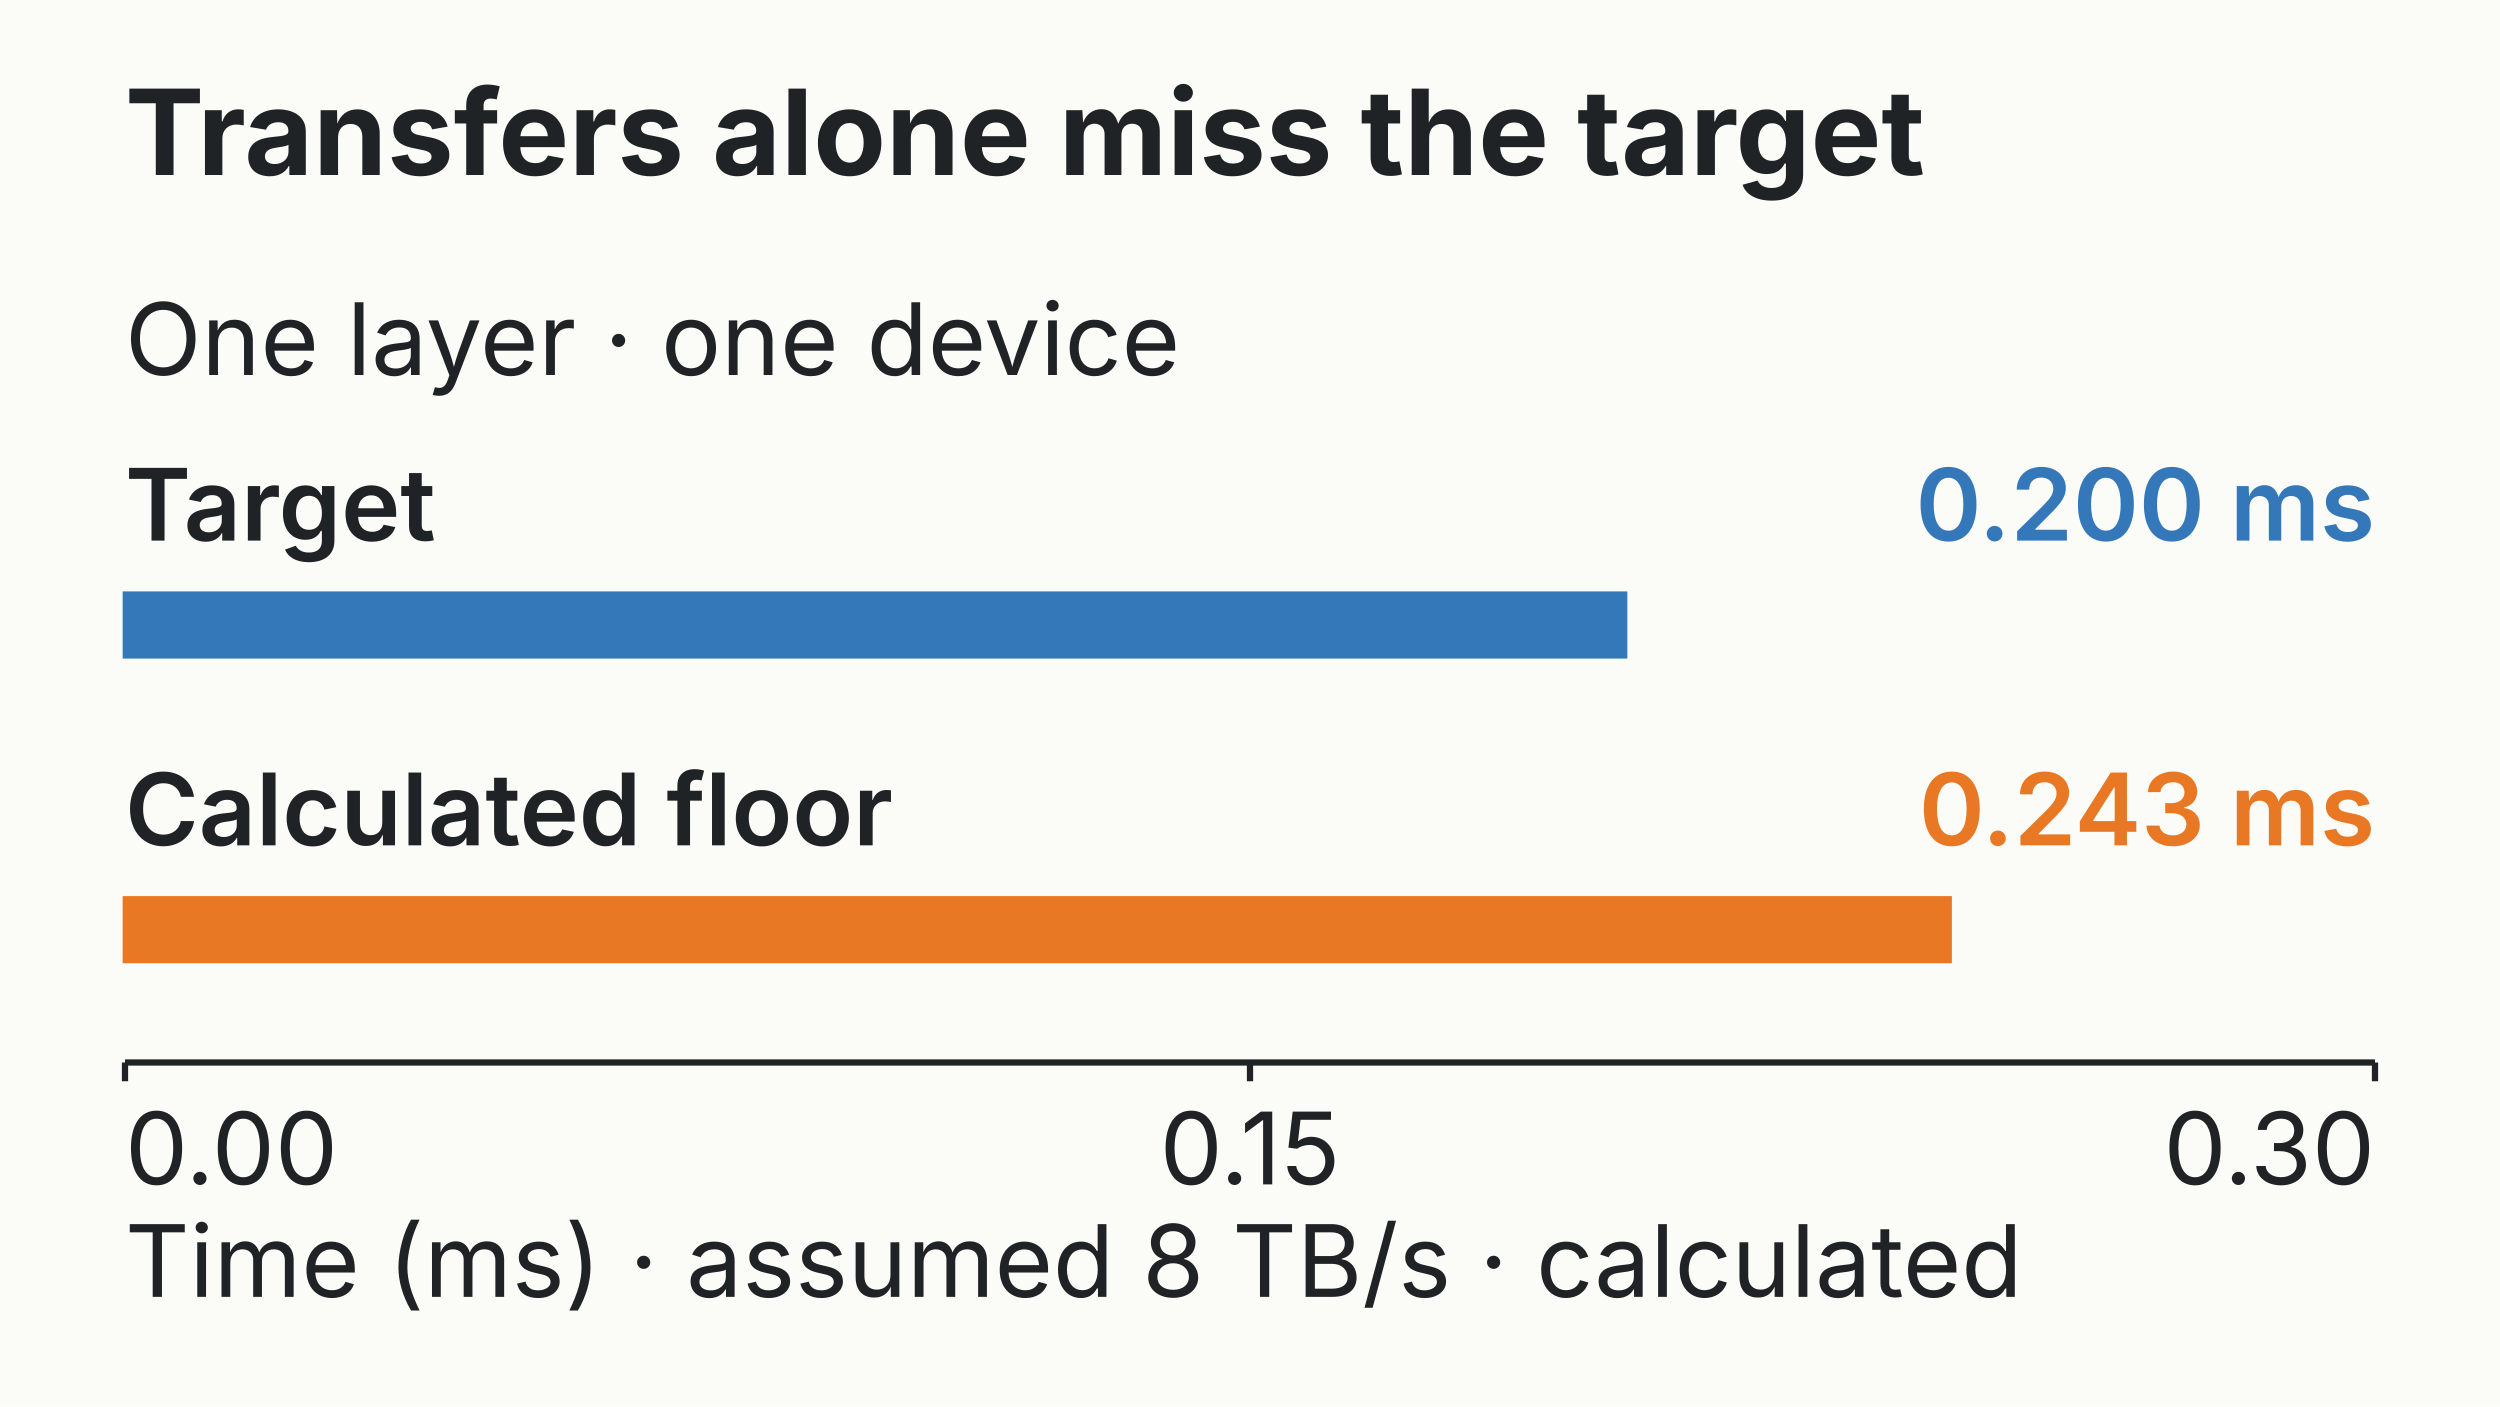
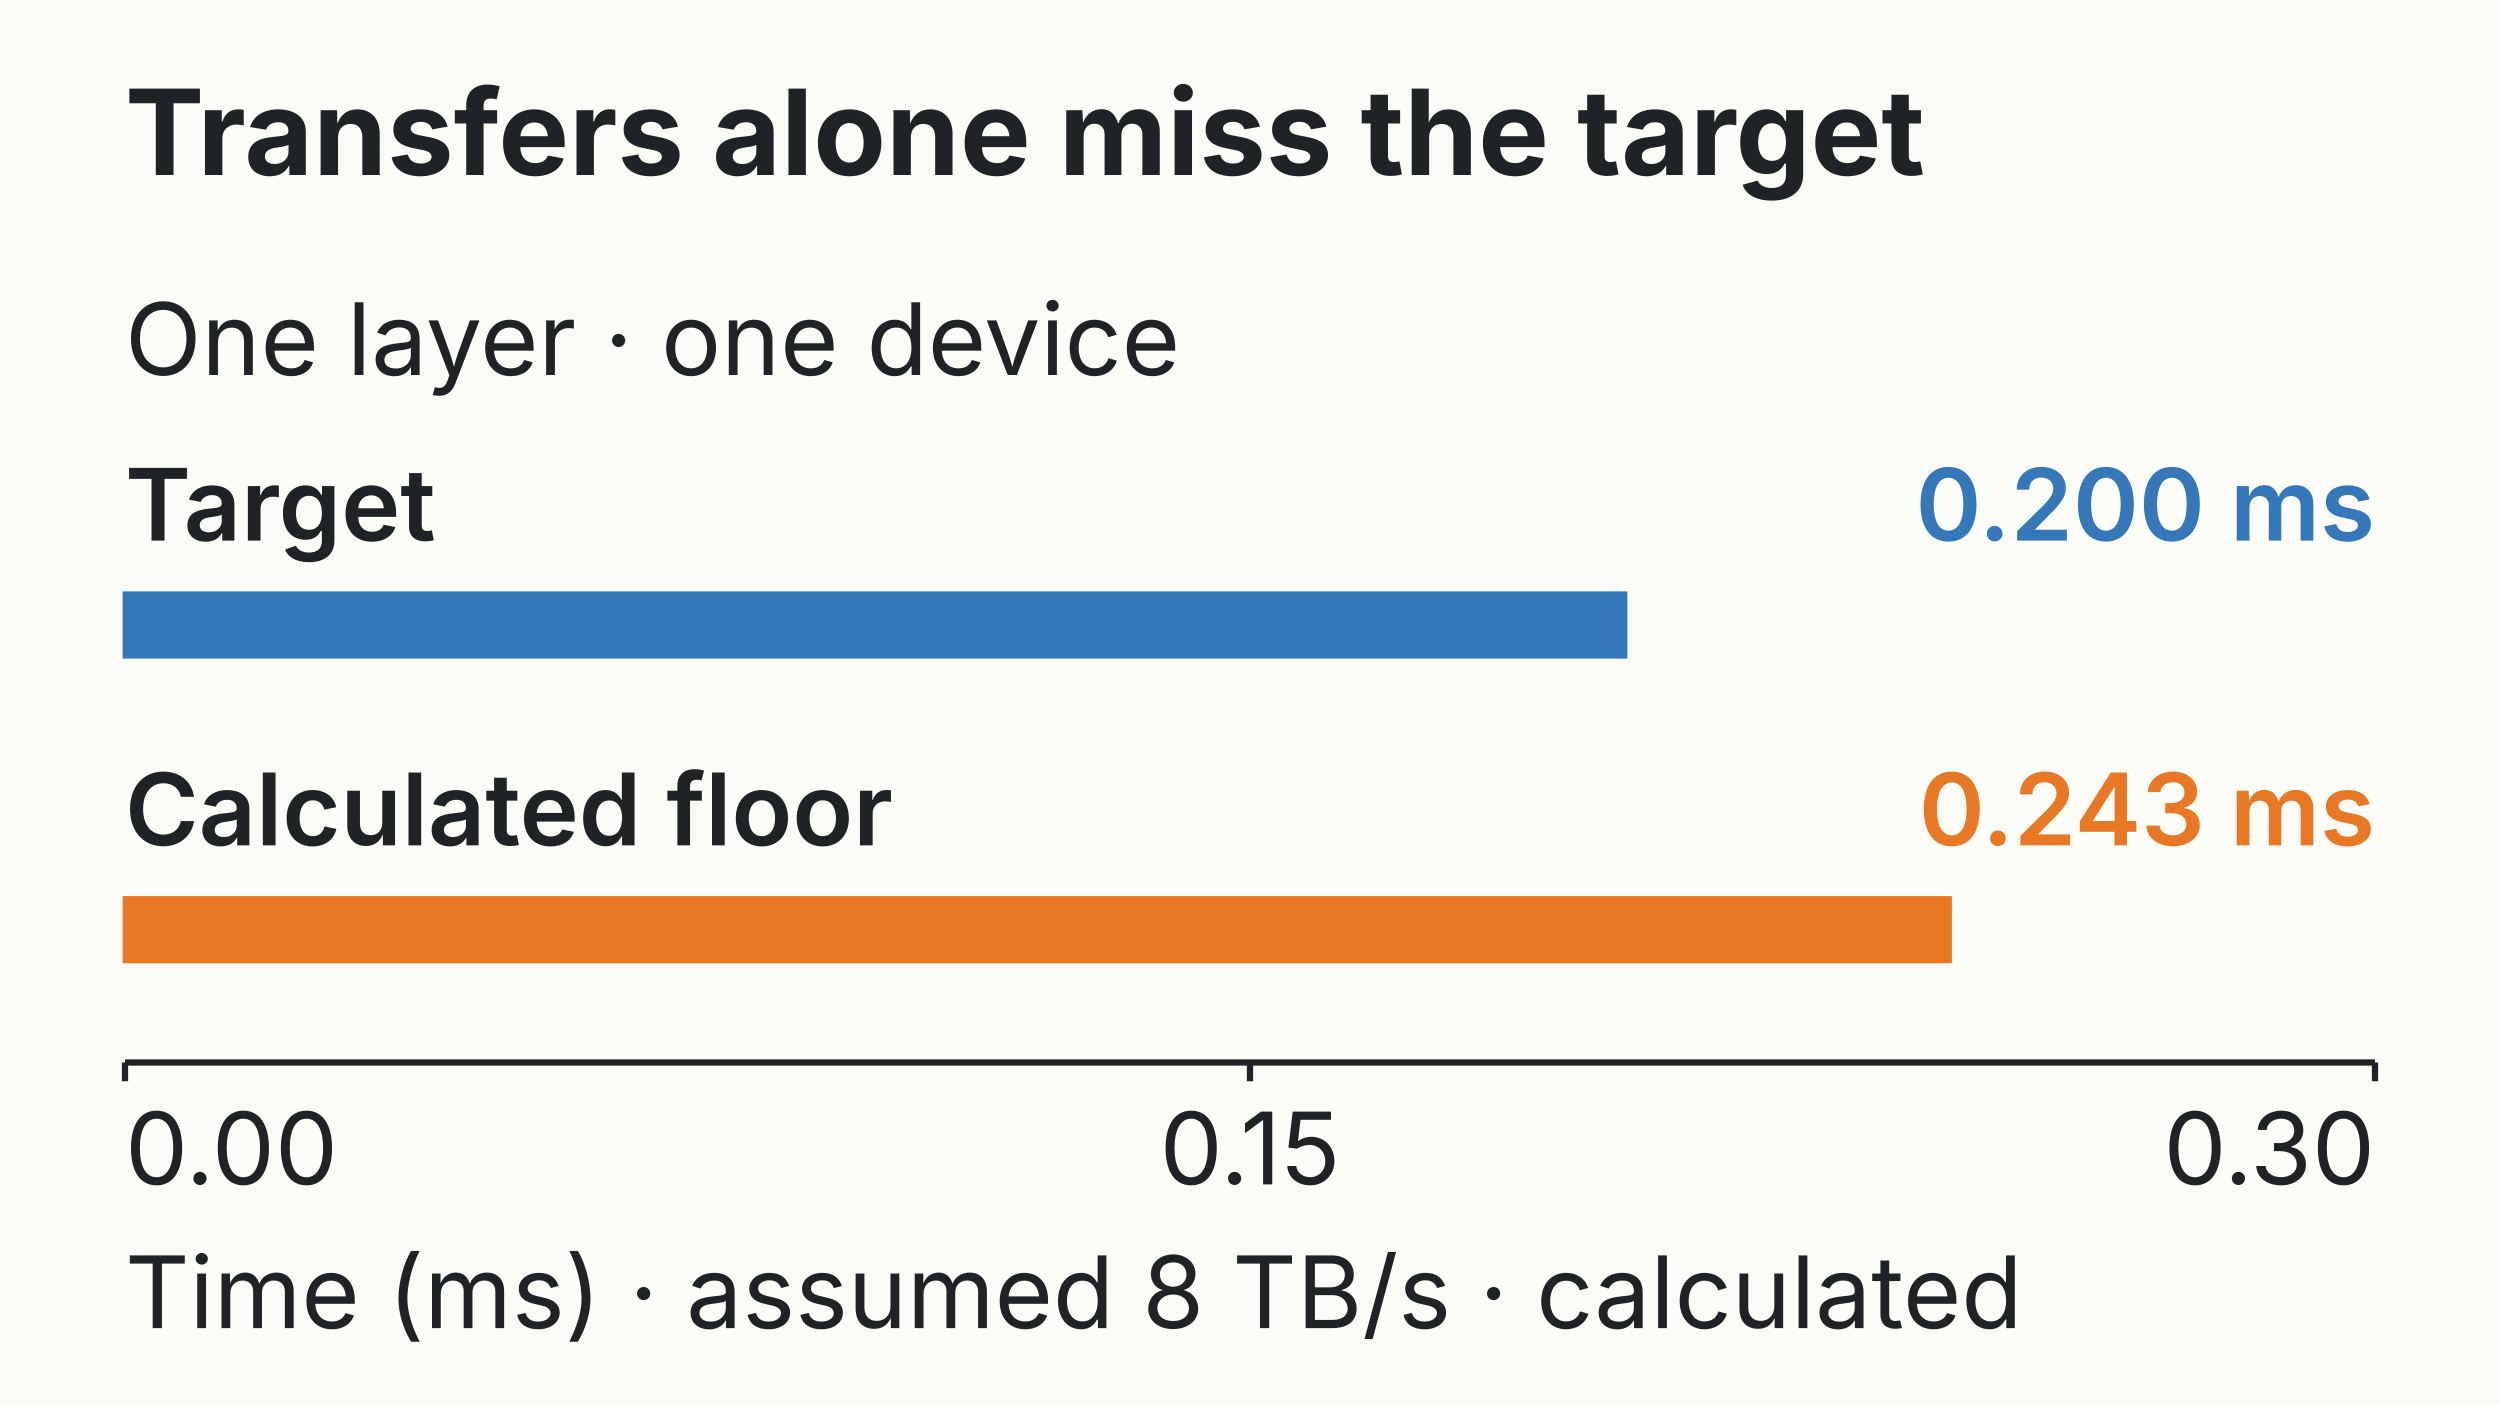
<svg xmlns="http://www.w3.org/2000/svg" width="1600" height="900" viewBox="0 0 1600 900">
  <style>@font-face{font-family:Inter;src:url("attention-scenes/Inter.ttf") format("truetype");font-weight:100 900}</style>
  <rect width="1600" height="900" fill="#FBFBF8" />
  <text x="80" y="112" font-family="Inter" font-size="76" font-weight="700" text-anchor="start" fill="#202326">Transfers alone miss the target</text>
  <text x="80" y="346" font-family="Inter" font-size="64" font-weight="600" text-anchor="start" fill="#202326">Target</text>
  <text x="1520" y="346" font-family="Inter" font-size="64" font-weight="600" text-anchor="end" fill="#3478BA">0.200 ms</text>
  <rect x="80" y="380" width="960.0" height="40" fill="#3478BA" stroke="#3478BA" stroke-width="3" data-value-ms="0.2" data-axis-max-ms="0.3" />
  <text x="80" y="541" font-family="Inter" font-size="64" font-weight="600" text-anchor="start" fill="#202326">Calculated floor</text>
  <text x="1520" y="541" font-family="Inter" font-size="64" font-weight="600" text-anchor="end" fill="#E87823">0.243 ms</text>
  <rect x="80" y="575" width="1167.694" height="40" fill="#E87823" stroke="#E87823" stroke-width="3" data-value-ms="0.243269632" data-axis-max-ms="0.3" />
  <line x1="80" y1="680" x2="1520" y2="680" stroke="#202326" stroke-width="4" data-quantitative-axis="ms" data-axis-max-ms="0.3" />
-   <line x1="80.0" y1="680" x2="80.0" y2="692" stroke="#202326" stroke-width="4" />
-   <text x="80.0" y="758" font-family="Inter" font-size="64" font-weight="400" text-anchor="start" fill="#202326">0.00</text>
-   <line x1="800.0" y1="680" x2="800.0" y2="692" stroke="#202326" stroke-width="4" />
-   <text x="800.0" y="758" font-family="Inter" font-size="64" font-weight="400" text-anchor="middle" fill="#202326">0.15</text>
-   <line x1="1520.0" y1="680" x2="1520.0" y2="692" stroke="#202326" stroke-width="4" />
-   <text x="1520.0" y="758" font-family="Inter" font-size="64" font-weight="400" text-anchor="end" fill="#202326">0.30</text>
+   <g data-quantitative-tick-ms="0">
+     <line x1="80.0" y1="680" x2="80.0" y2="692" stroke="#202326" stroke-width="4" />
+     <text x="80.0" y="758" font-family="Inter" font-size="64" font-weight="400" text-anchor="start" fill="#202326">0.00</text>
+   </g>
+   <g data-quantitative-tick-ms="0.15">
+     <line x1="800.0" y1="680" x2="800.0" y2="692" stroke="#202326" stroke-width="4" />
+     <text x="800.0" y="758" font-family="Inter" font-size="64" font-weight="400" text-anchor="middle" fill="#202326">0.15</text>
+   </g>
+   <g data-quantitative-tick-ms="0.3">
+     <line x1="1520.0" y1="680" x2="1520.0" y2="692" stroke="#202326" stroke-width="4" />
+     <text x="1520.0" y="758" font-family="Inter" font-size="64" font-weight="400" text-anchor="end" fill="#202326">0.30</text>
+   </g>
  <text x="80" y="240" font-family="Inter" font-size="64" font-weight="400" text-anchor="start" fill="#202326">One layer · one device</text>
-   <text x="80" y="830" font-family="Inter" font-size="64" font-weight="400" text-anchor="start" fill="#202326">Time (ms) · assumed 8 TB/s · calculated</text>
+   <text x="80" y="850" font-family="Inter" font-size="64" font-weight="400" text-anchor="start" fill="#202326">Time (ms) · assumed 8 TB/s · calculated</text>
</svg>
